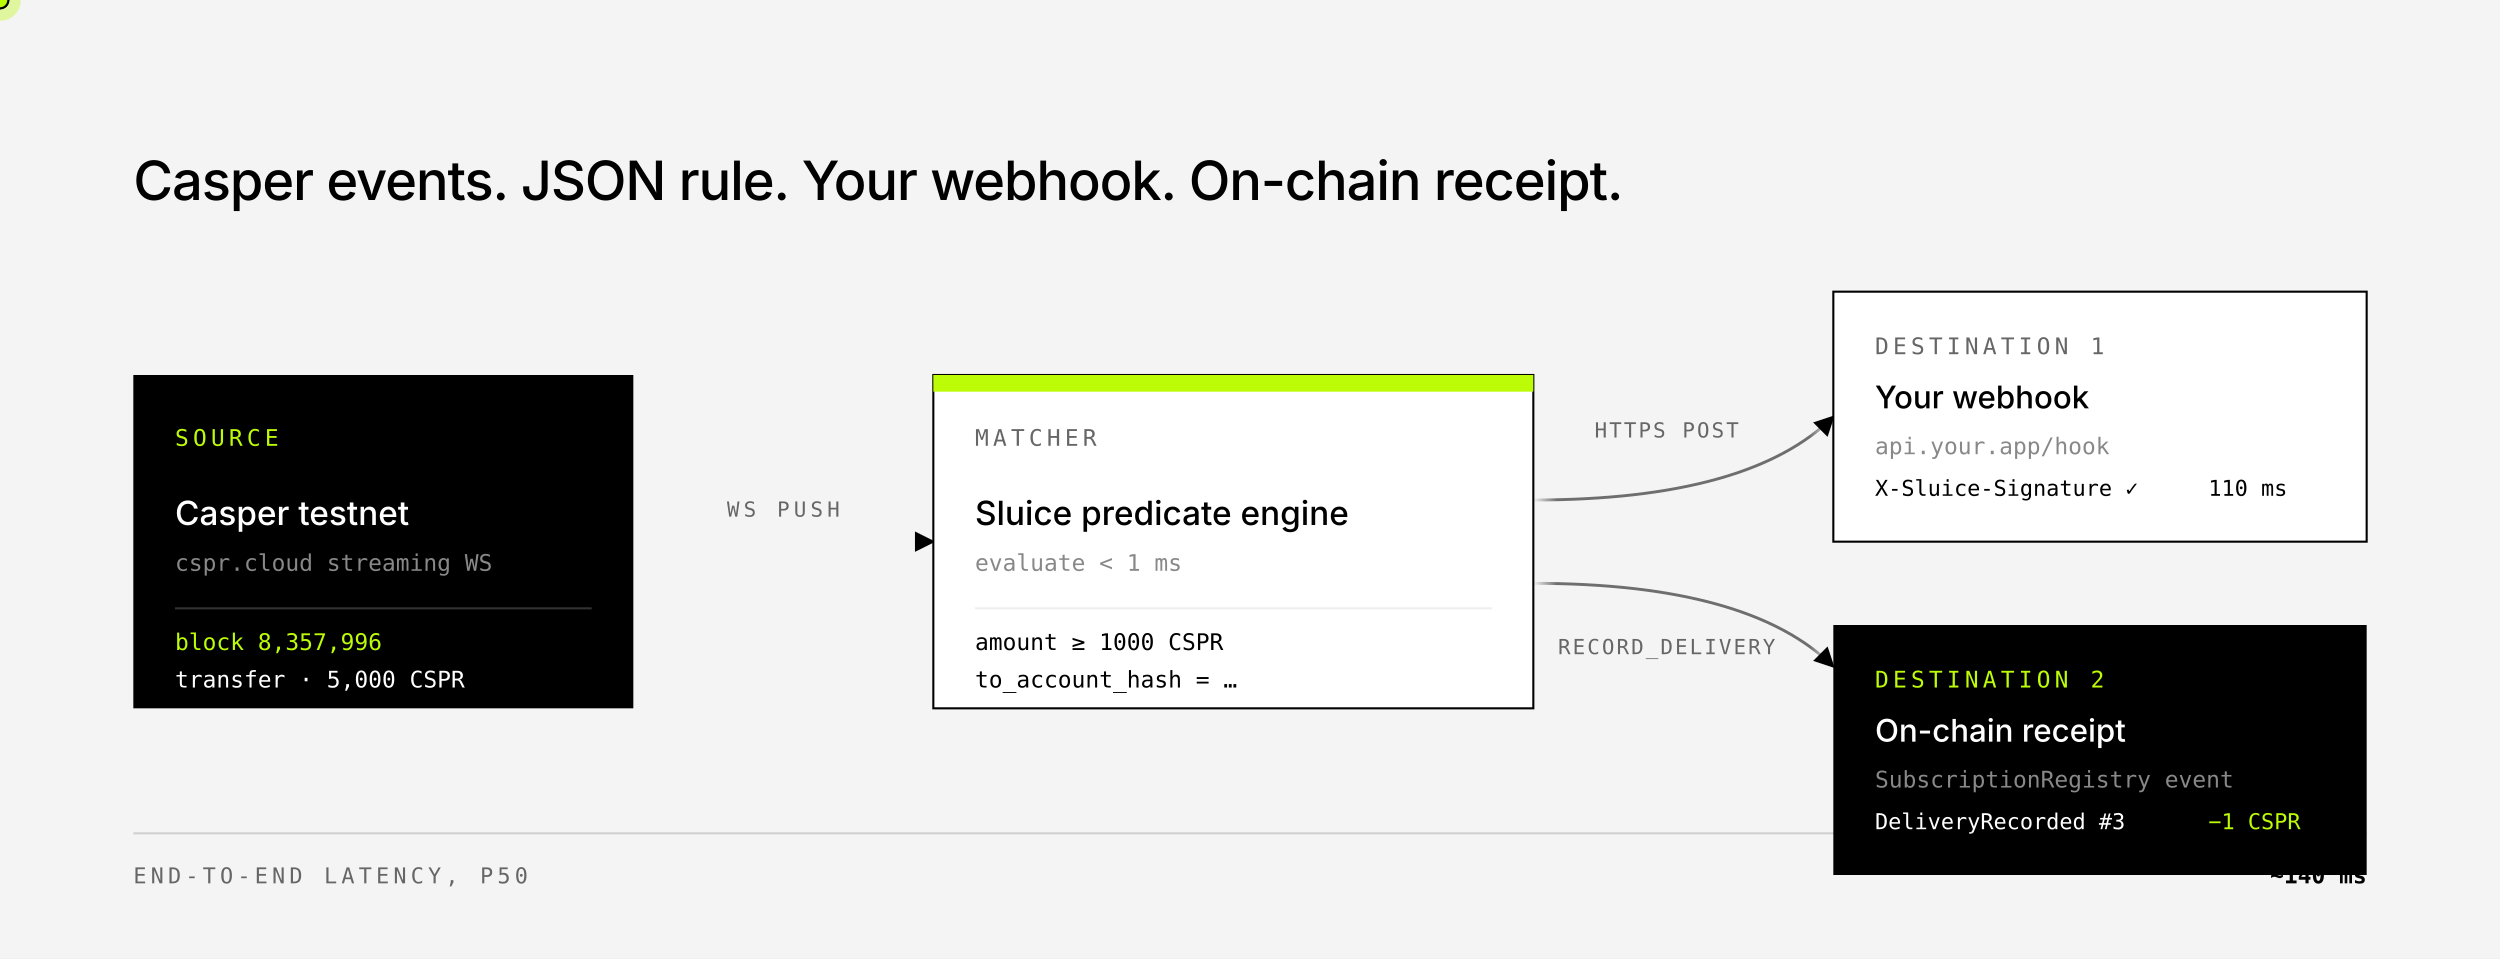
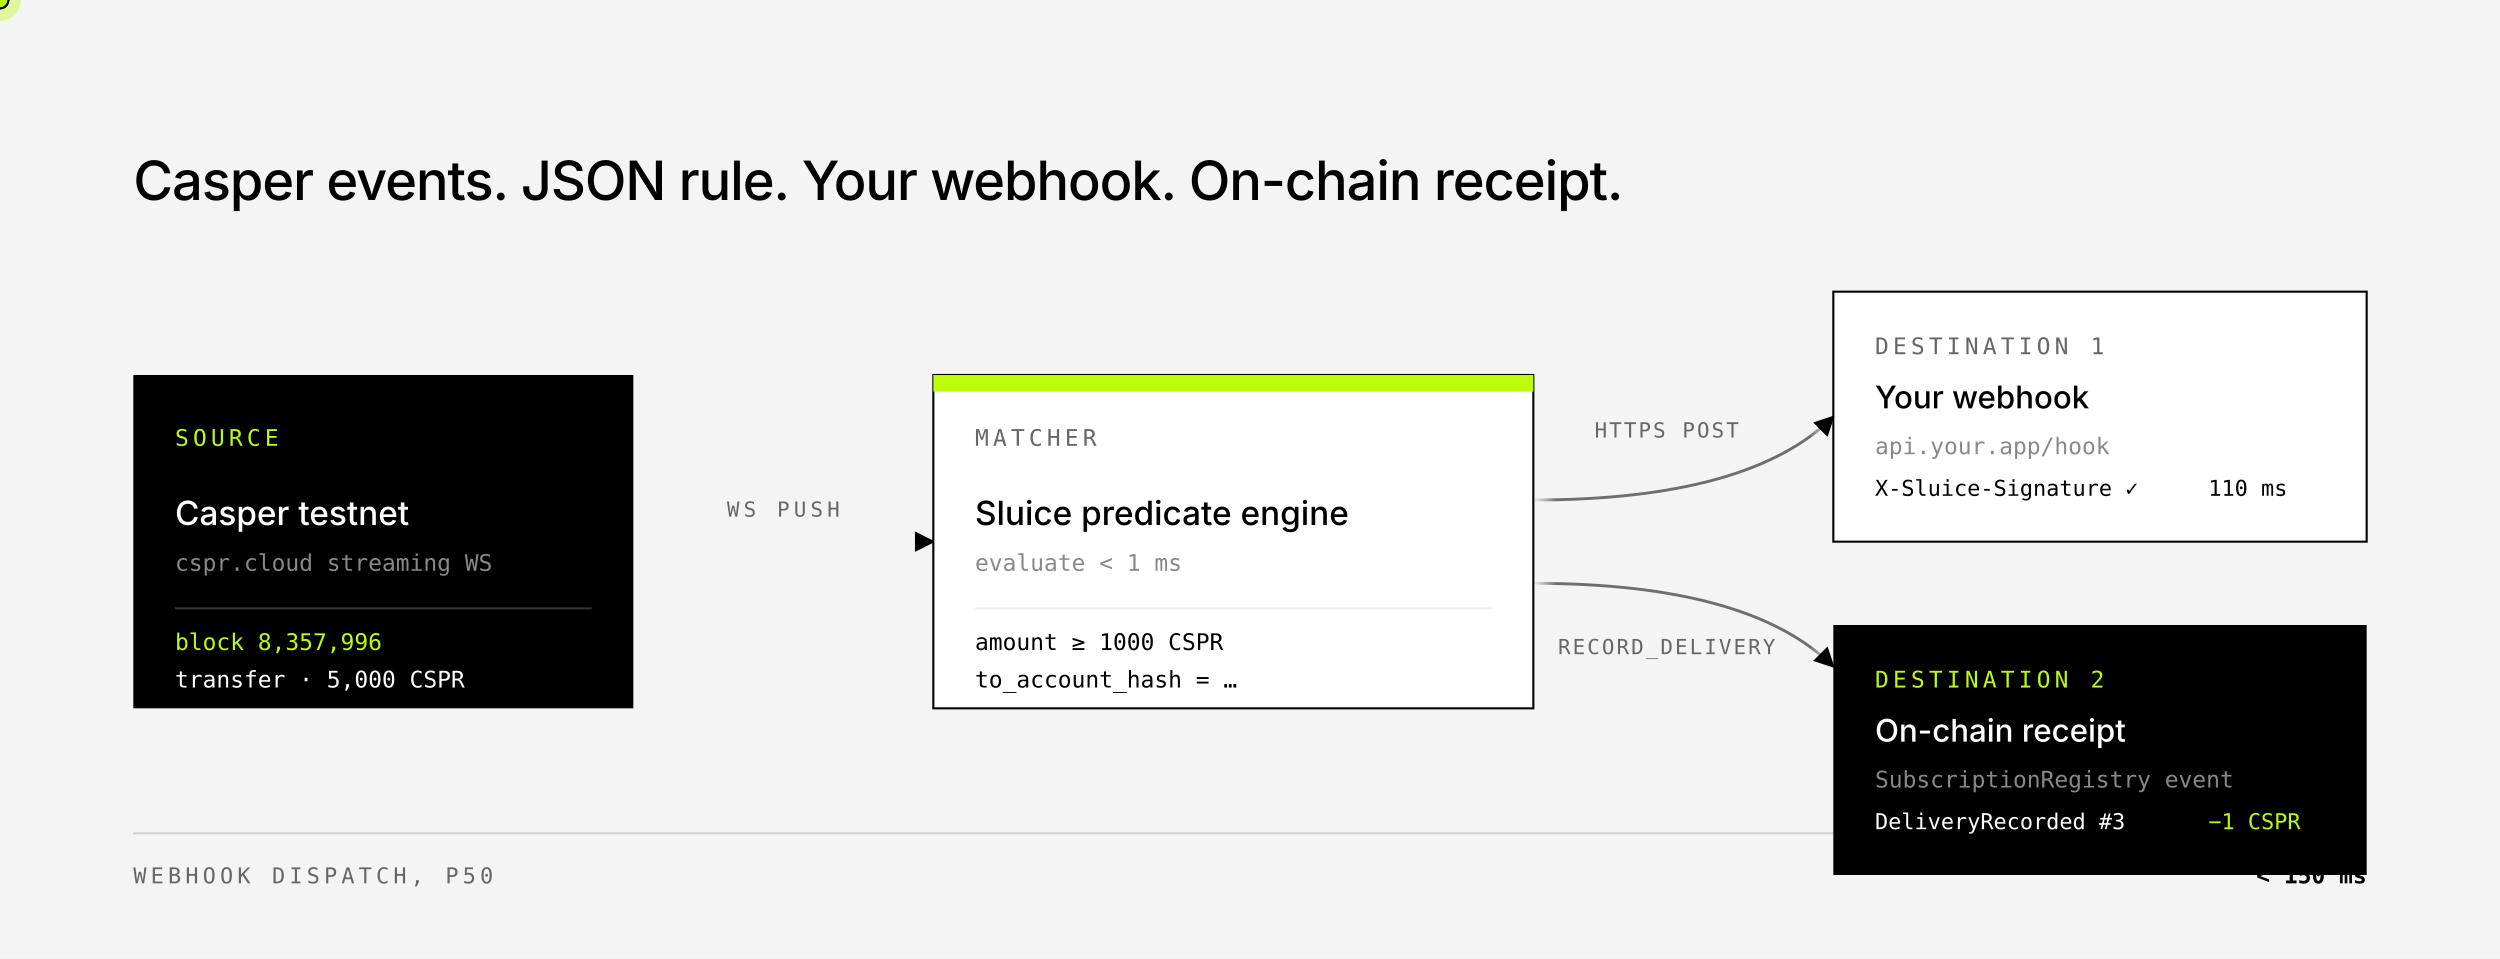
<svg xmlns="http://www.w3.org/2000/svg" viewBox="0 0 1200 460" role="img" aria-label="Sluice pipeline. Casper testnet stream flows into the matcher. Matching events fan out to your webhook and to an on-chain record_delivery receipt." font-family="'JetBrains Mono', ui-monospace, monospace">
  <defs>
    <linearGradient id="pipe-line" x1="0" y1="0" x2="1" y2="0">
      <stop offset="0" stop-color="#000" stop-opacity="0" />
      <stop offset=".08" stop-color="#000" stop-opacity=".55" />
      <stop offset=".92" stop-color="#000" stop-opacity=".55" />
      <stop offset="1" stop-color="#000" stop-opacity="0" />
    </linearGradient>
    <marker id="arrowhead" viewBox="0 0 10 10" refX="9" refY="5" markerWidth="7" markerHeight="7" orient="auto">
      <path d="M0,0 L10,5 L0,10 Z" fill="#000" />
    </marker>
  </defs>
  <rect width="1200" height="460" fill="#f4f4f4" />
  <g transform="translate(64,96)">
    <text font-family="'Casper Sans', Inter, system-ui, sans-serif" font-size="26" font-weight="500" letter-spacing="-0.5" fill="#000">
      Casper events. JSON rule. Your webhook. On-chain receipt.
    </text>
  </g>
  <g transform="translate(64,180)">
    <rect width="240" height="160" fill="#000" />
    <text x="20" y="34" font-size="11" letter-spacing="2" fill="#bcfc07">SOURCE</text>
    <text x="20" y="72" font-size="16" fill="#fff" font-family="'Casper Sans', Inter, sans-serif" font-weight="500">Casper testnet</text>
    <text x="20" y="94" font-size="11" fill="#888">cspr.cloud streaming WS</text>
    <line x1="20" y1="112" x2="220" y2="112" stroke="#333" stroke-width="1" />
    <text x="20" y="132" font-size="11" fill="#bcfc07">block 8,357,996</text>
    <text x="20" y="150" font-size="11" fill="#fff">transfer · 5,000 CSPR</text>
  </g>
  <g>
    <path id="wire1" d="M 304 260 L 448 260" fill="none" stroke="url(#pipe-line)" stroke-width="1.4" marker-end="url(#arrowhead)" />
    <text x="376" y="248" text-anchor="middle" font-size="10" letter-spacing="2" fill="#666">WS PUSH</text>
  </g>
  <g transform="translate(448,180)">
    <rect width="288" height="160" fill="#fff" stroke="#000" stroke-width="1" />
    <rect width="288" height="8" fill="#bcfc07" />
    <text x="20" y="34" font-size="11" letter-spacing="2" fill="#666">MATCHER</text>
    <text x="20" y="72" font-size="16" fill="#000" font-family="'Casper Sans', Inter, sans-serif" font-weight="500">Sluice predicate engine</text>
    <text x="20" y="94" font-size="11" fill="#888">evaluate &lt; 1 ms</text>
    <line x1="20" y1="112" x2="268" y2="112" stroke="#eee" stroke-width="1" />
    <text x="20" y="132" font-size="11" fill="#000">amount ≥ 1000 CSPR</text>
    <text x="20" y="150" font-size="11" fill="#000">to_account_hash = …</text>
  </g>
  <g>
    <path id="wire2a" d="M 736 240 Q 840 240 880 200" fill="none" stroke="url(#pipe-line)" stroke-width="1.4" marker-end="url(#arrowhead)" />
    <text x="800" y="210" text-anchor="middle" font-size="10" letter-spacing="1" fill="#666">HTTPS POST</text>
    <path id="wire2b" d="M 736 280 Q 840 280 880 320" fill="none" stroke="url(#pipe-line)" stroke-width="1.4" marker-end="url(#arrowhead)" />
    <text x="800" y="314" text-anchor="middle" font-size="10" letter-spacing="1" fill="#666">RECORD_DELIVERY</text>
  </g>
  <g transform="translate(880,140)">
    <rect width="256" height="120" fill="#fff" stroke="#000" stroke-width="1" />
    <text x="20" y="30" font-size="11" letter-spacing="2" fill="#666">DESTINATION 1</text>
    <text x="20" y="56" font-size="15" fill="#000" font-family="'Casper Sans', Inter, sans-serif" font-weight="500">Your webhook</text>
    <text x="20" y="78" font-size="11" fill="#888">api.your.app/hook</text>
    <text x="20" y="98" font-size="10.5" fill="#000">X-Sluice-Signature ✓</text>
    <text x="180" y="98" font-size="10.5" fill="#000">110 ms</text>
  </g>
  <g transform="translate(880,300)">
    <rect width="256" height="120" fill="#000" />
    <text x="20" y="30" font-size="11" letter-spacing="2" fill="#bcfc07">DESTINATION 2</text>
    <text x="20" y="56" font-size="15" fill="#fff" font-family="'Casper Sans', Inter, sans-serif" font-weight="500">On-chain receipt</text>
    <text x="20" y="78" font-size="11" fill="#888">SubscriptionRegistry event</text>
    <text x="20" y="98" font-size="10.5" fill="#fff">DeliveryRecorded #3</text>
    <text x="180" y="98" font-size="10.5" fill="#bcfc07">−1 CSPR</text>
  </g>
  <g>
    <circle r="10" fill="#bcfc07" fill-opacity=".2">
      <animateMotion begin="0s" dur="2.2s" repeatCount="indefinite" path="M 304 260 L 448 260 L 736 240 Q 840 240 880 200" />
    </circle>
    <circle r="4" fill="#bcfc07" stroke="#000" stroke-width="1">
      <animateMotion begin="0s" dur="2.2s" repeatCount="indefinite" path="M 304 260 L 448 260 L 736 240 Q 840 240 880 200" />
    </circle>
    <circle r="10" fill="#bcfc07" fill-opacity=".2">
      <animateMotion begin="1.1s" dur="2.2s" repeatCount="indefinite" path="M 304 260 L 448 260 L 736 280 Q 840 280 880 320" />
    </circle>
    <circle r="4" fill="#bcfc07" stroke="#000" stroke-width="1">
      <animateMotion begin="1.1s" dur="2.2s" repeatCount="indefinite" path="M 304 260 L 448 260 L 736 280 Q 840 280 880 320" />
    </circle>
  </g>
  <g transform="translate(64,400)">
    <line x1="0" y1="0" x2="1072" y2="0" stroke="#000" stroke-width="1" stroke-opacity=".15" />
-     <text y="24" font-size="10.5" letter-spacing="2" fill="#666">END-TO-END LATENCY, P50</text>
-     <text x="1072" y="24" text-anchor="end" font-size="11" fill="#000" font-weight="600">~140 ms</text>
+     <text y="24" font-size="10.5" letter-spacing="2" fill="#666">WEBHOOK DISPATCH, P50</text>
+     <text x="1072" y="24" text-anchor="end" font-size="11" fill="#000" font-weight="600">&lt; 150 ms</text>
  </g>
</svg>
